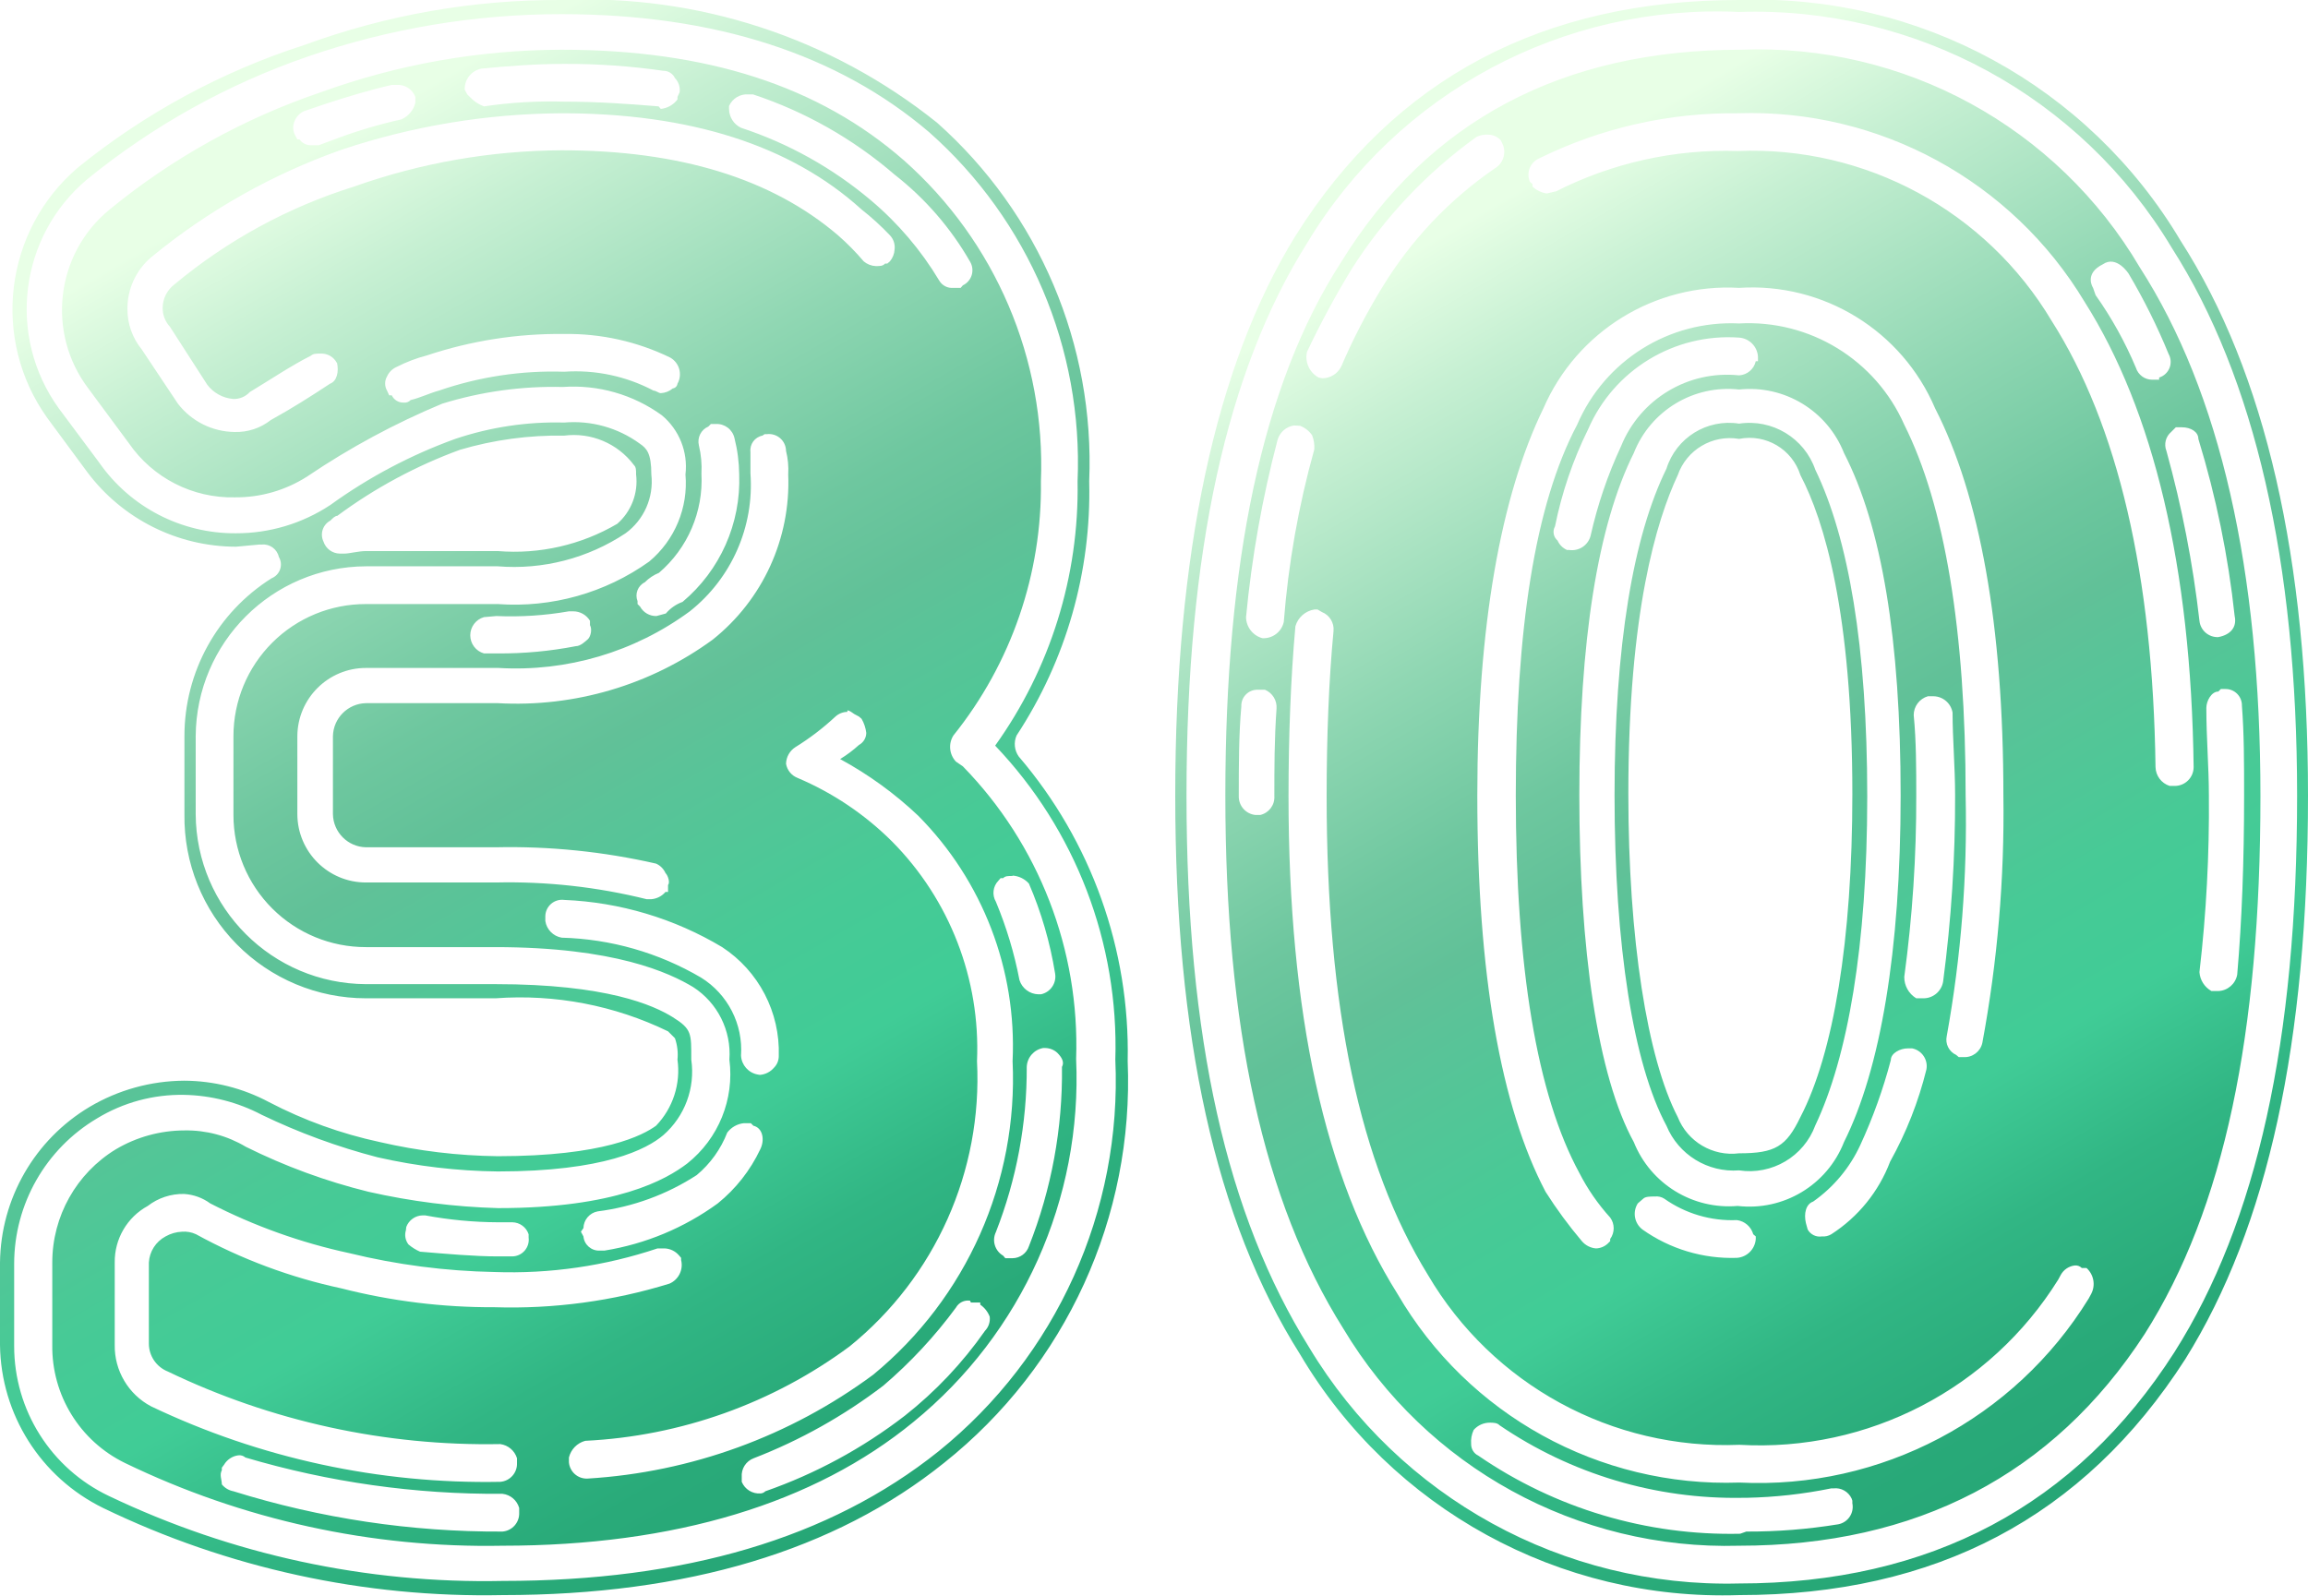
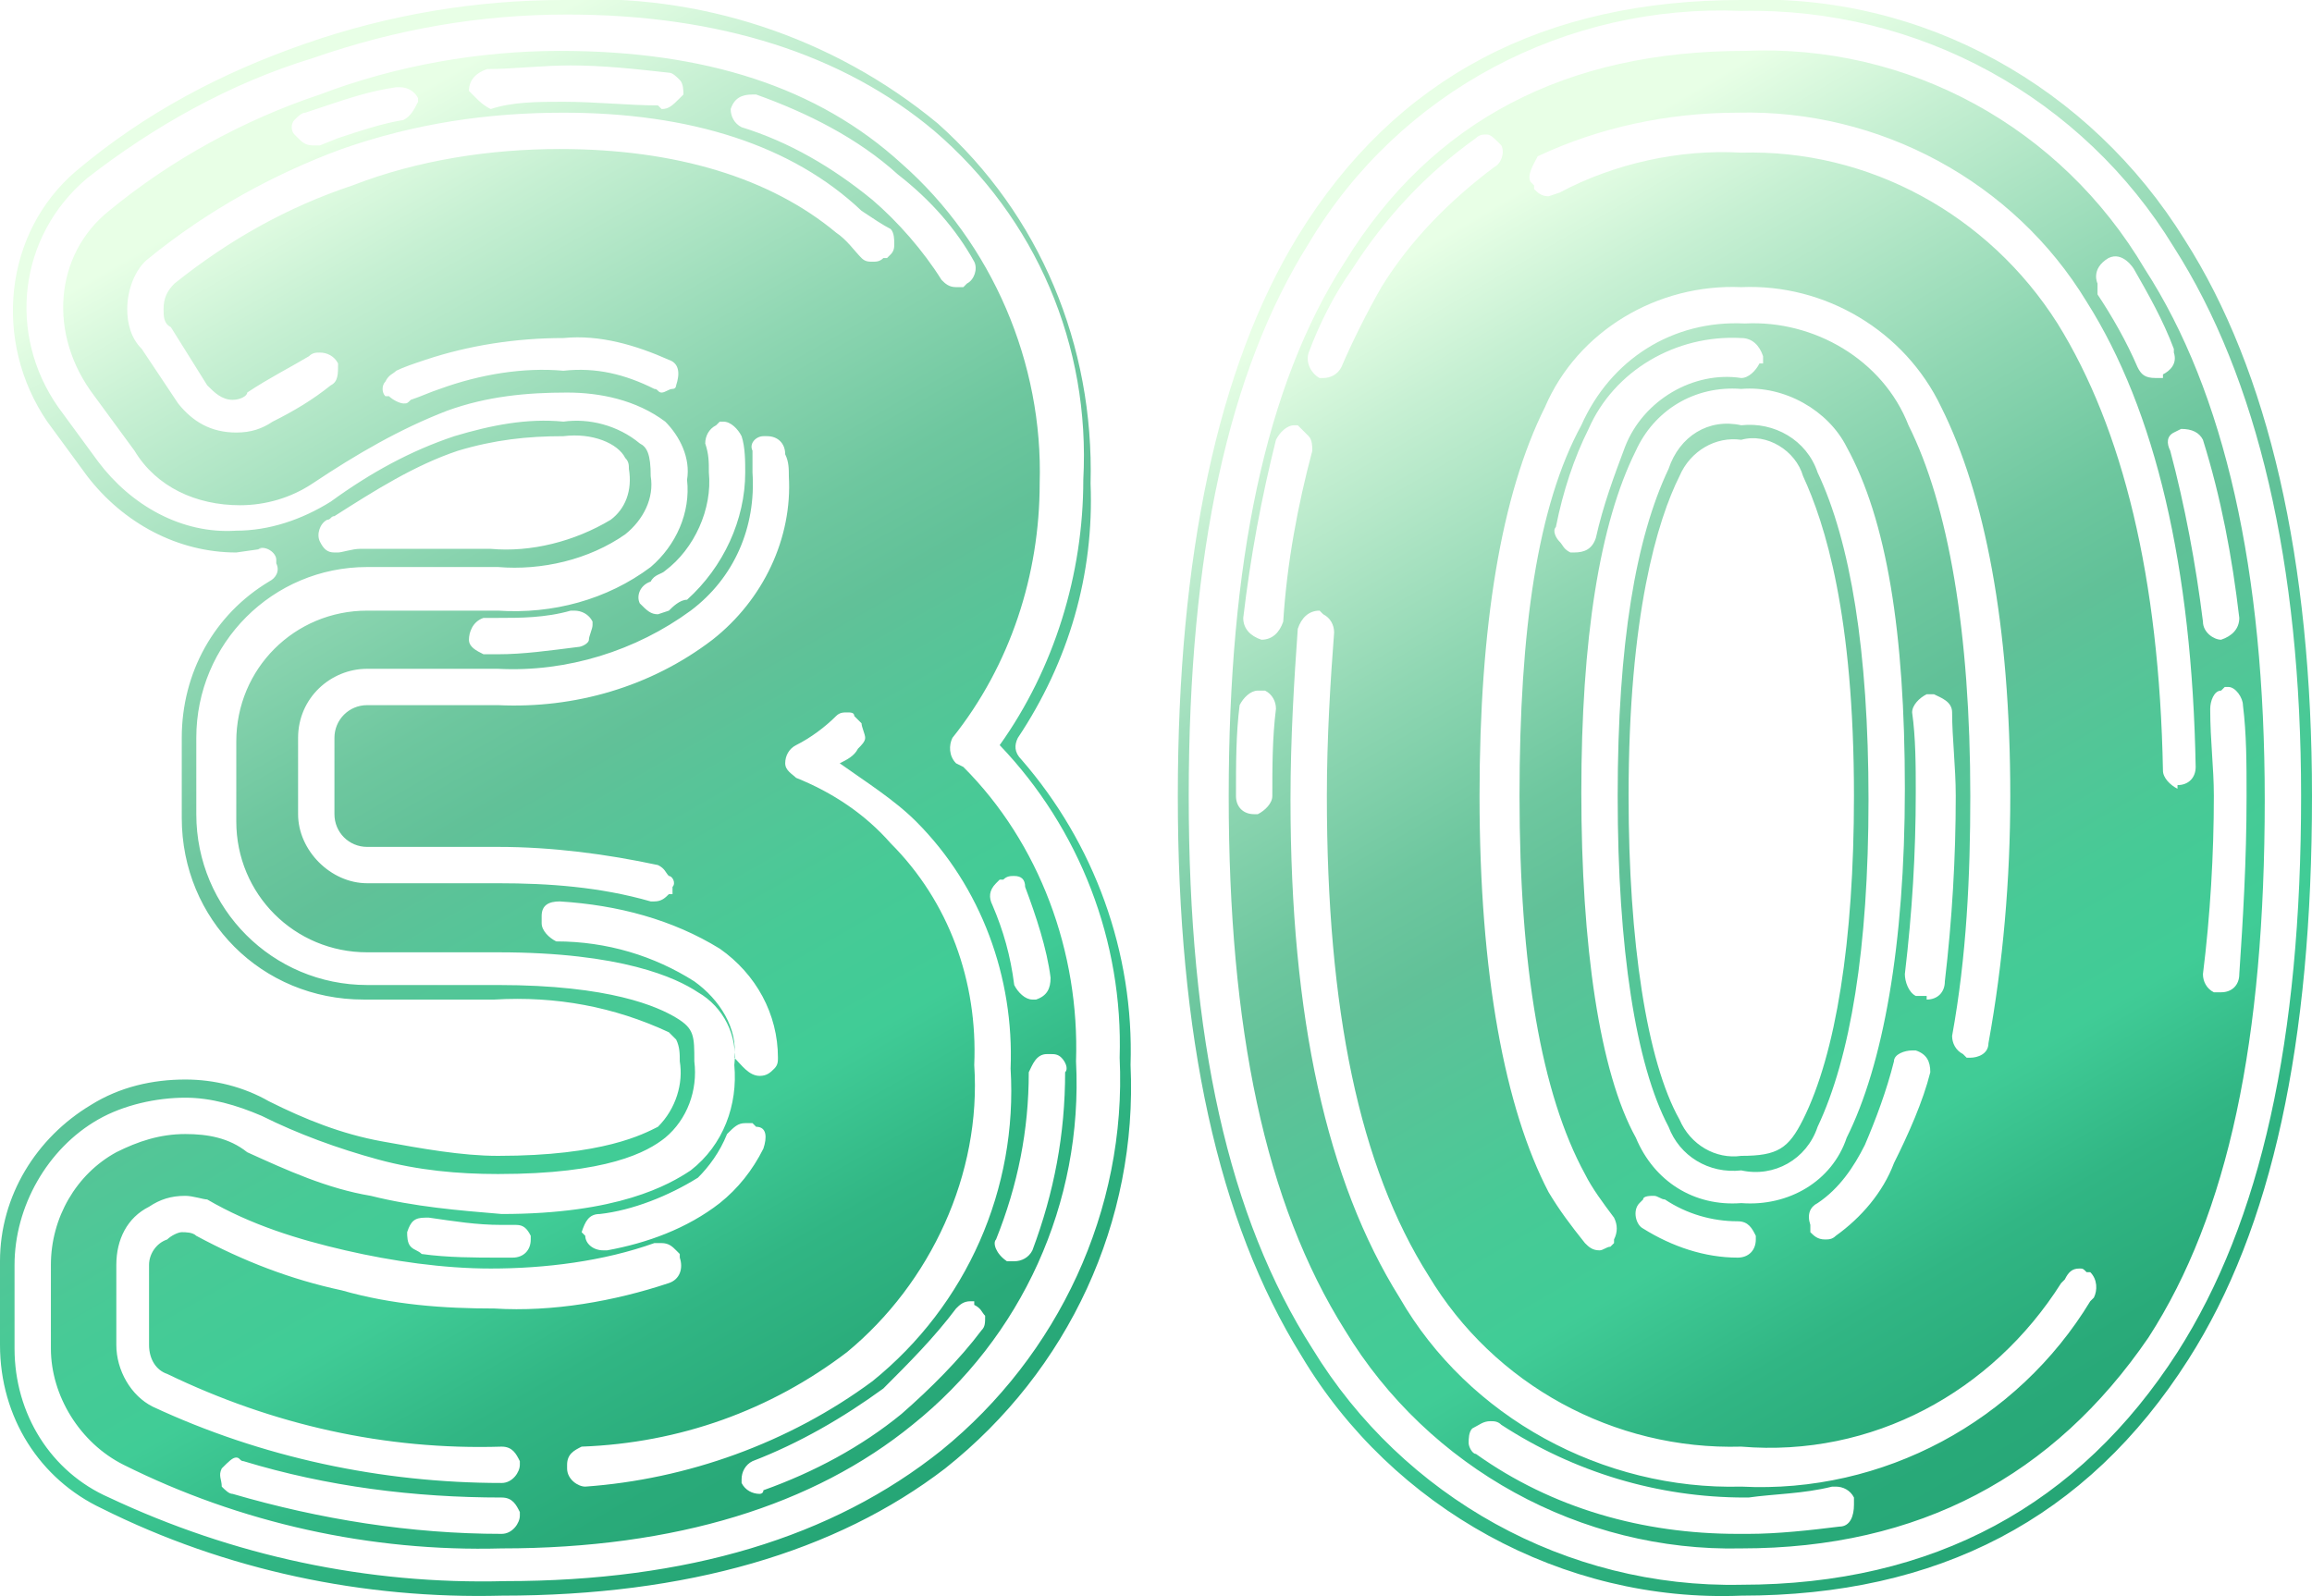
- <svg xmlns="http://www.w3.org/2000/svg" xmlns:xlink="http://www.w3.org/1999/xlink" viewBox="0 0 63.57 43.94">
-   <defs>
-     <style>.cls-1{fill:url(#Namnlös_övertoning_181);}.cls-2{fill:url(#Namnlös_övertoning_181-2);}</style>
-     <linearGradient id="Namnlös_övertoning_181" x1="4.95" y1="6.26" x2="24.95" y2="41.26" gradientUnits="userSpaceOnUse">
-       <stop offset="0" stop-color="#e8ffe6" />
-       <stop offset="0.09" stop-color="#c7f0d3" />
-       <stop offset="0.26" stop-color="#90d7b3" />
-       <stop offset="0.38" stop-color="#6ec79f" />
-       <stop offset="0.45" stop-color="#61c198" />
-       <stop offset="0.49" stop-color="#5ac398" />
-       <stop offset="0.62" stop-color="#47ca96" />
-       <stop offset="0.71" stop-color="#40cc96" />
-       <stop offset="0.72" stop-color="#3fca95" />
-       <stop offset="0.81" stop-color="#31b684" />
-       <stop offset="0.91" stop-color="#29aa79" />
-       <stop offset="1" stop-color="#26a676" />
-     </linearGradient>
-     <linearGradient id="Namnlös_övertoning_181-2" x1="39.11" y1="6.81" x2="58.61" y2="40.31" xlink:href="#Namnlös_övertoning_181" />
-   </defs>
-   <g id="Lager_2" data-name="Lager 2">
-     <g id="Lager_1-2" data-name="Lager 1">
-       <path class="cls-1" d="M13.84,43.94a24.12,24.12,0,0,1-11-2.4A5.07,5.07,0,0,1,0,37.05V34.78a5.06,5.06,0,0,1,2.47-4.29,5.17,5.17,0,0,1,2.6-.72,5,5,0,0,1,2.34.59,12.07,12.07,0,0,0,3.05,1.1,15.24,15.24,0,0,0,3.25.39c2.93,0,4-.58,4.36-.84a2.19,2.19,0,0,0,.59-1.82,1.37,1.37,0,0,0-.07-.59l-.19-.19a9.32,9.32,0,0,0-4.75-.91H10.08a5,5,0,0,1-5-5.07V20.28a5.13,5.13,0,0,1,2.4-4.35.41.41,0,0,0,.2-.59A.44.44,0,0,0,7.21,15H7.15l-.65.06A5.13,5.13,0,0,1,2.4,13L1.3,11.51a5.14,5.14,0,0,1,.84-6.89A19.31,19.31,0,0,1,8.38,1.24,20.29,20.29,0,0,1,15.47,0,15.46,15.46,0,0,1,25.81,3.38,12.52,12.52,0,0,1,30,13.26a12.19,12.19,0,0,1-2,7,.59.59,0,0,0,.06.58,12.5,12.5,0,0,1,3,8.39A13.43,13.43,0,0,1,26,40.3C23,42.71,18.92,43.94,13.84,43.94ZM5.07,30.16a4.46,4.46,0,0,0-2.4.65,4.66,4.66,0,0,0-2.28,4v2.27A4.57,4.57,0,0,0,3,41.21a24,24,0,0,0,10.85,2.34c5,0,9-1.17,12-3.57a13.11,13.11,0,0,0,4.87-10.79,12,12,0,0,0-3.31-8.65,12.14,12.14,0,0,0,2.27-7.28,12.16,12.16,0,0,0-4.09-9.62C23.08,1.5,19.7.39,15.47.39a21.45,21.45,0,0,0-7,1.17A19.9,19.9,0,0,0,2.4,4.94a4.67,4.67,0,0,0-.78,6.31l1.11,1.49A4.55,4.55,0,0,0,6.5,14.69a4.69,4.69,0,0,0,2.6-.78,14,14,0,0,1,3.44-1.82,8.68,8.68,0,0,1,3-.45,3.08,3.08,0,0,1,2.08.58c.19.13.32.26.32.85a1.76,1.76,0,0,1-.71,1.62,5.55,5.55,0,0,1-3.52.91H10.08a4.71,4.71,0,0,0-4.69,4.68v2.15a4.71,4.71,0,0,0,4.69,4.68h3.57c3.06,0,4.35.58,4.88.91s.51.45.51,1.17a2.32,2.32,0,0,1-.77,2.08c-.46.39-1.63,1-4.56,1a15.77,15.77,0,0,1-3.31-.39,17.42,17.42,0,0,1-3.19-1.17A4.79,4.79,0,0,0,5.07,30.16Zm8.77,12.42A22.86,22.86,0,0,1,3.44,40.3a3.56,3.56,0,0,1-2-3.25V34.78a3.65,3.65,0,0,1,1.75-3.12,3.72,3.72,0,0,1,1.89-.52,3.18,3.18,0,0,1,1.69.45,16.37,16.37,0,0,0,3.38,1.24,18.53,18.53,0,0,0,3.57.45c3.25,0,4.62-.78,5.21-1.23a3.14,3.14,0,0,0,1.16-2.86,2.19,2.19,0,0,0-1-2c-.65-.39-2.15-1.1-5.46-1.1H10.08a3.64,3.64,0,0,1-3.65-3.64V20.28a3.64,3.64,0,0,1,3.65-3.64h3.63a6.38,6.38,0,0,0,4.17-1.17,2.81,2.81,0,0,0,1-2.4,1.84,1.84,0,0,0-.65-1.63,4.15,4.15,0,0,0-2.73-.78,10.37,10.37,0,0,0-3.32.46,21.17,21.17,0,0,0-3.71,2,3.63,3.63,0,0,1-2,.58,3.45,3.45,0,0,1-2.92-1.49l-1.11-1.5a3.58,3.58,0,0,1,.58-4.94A18.6,18.6,0,0,1,8.84,2.54a19.55,19.55,0,0,1,6.63-1.17c4,0,7.09,1,9.43,3.05a11.22,11.22,0,0,1,3.77,8.84,10.94,10.94,0,0,1-2.41,7,.59.59,0,0,0,.07.72l.19.13a11,11,0,0,1,3.12,8.06,12.2,12.2,0,0,1-4.48,10C22.43,41.41,18.59,42.58,13.84,42.58ZM5.07,32.89a1.58,1.58,0,0,0-1,.33,1.75,1.75,0,0,0-.91,1.56v2.27a1.88,1.88,0,0,0,1,1.69,21.39,21.39,0,0,0,9.62,2.08.5.5,0,0,0,.46-.52v-.13a.56.56,0,0,0-.46-.39,20.24,20.24,0,0,1-9.16-2,.83.83,0,0,1-.52-.78V34.78a.87.87,0,0,1,.46-.72,1,1,0,0,1,.45-.13.77.77,0,0,1,.39.07,14.7,14.7,0,0,0,4,1.49,16.71,16.71,0,0,0,4.22.52,14.75,14.75,0,0,0,4.82-.65.56.56,0,0,0,.32-.65v-.06l-.06-.07a.55.55,0,0,0-.39-.19h-.2a12.69,12.69,0,0,1-4.49.65,18.28,18.28,0,0,1-4-.52,15.54,15.54,0,0,1-3.83-1.37A1.36,1.36,0,0,0,5.07,32.89ZM15.47,3.12a19.47,19.47,0,0,0-6.05,1A17.32,17.32,0,0,0,4.16,7.09a1.85,1.85,0,0,0-.65,1.43,1.74,1.74,0,0,0,.39,1.1l1,1.5a2,2,0,0,0,1.56.78,1.54,1.54,0,0,0,1-.33c.58-.32,1.1-.65,1.63-1,.19-.07.25-.33.19-.59V10a.48.48,0,0,0-.45-.26c-.13,0-.2,0-.27.06-.52.26-1.1.65-1.68,1a.59.59,0,0,1-.46.19,1,1,0,0,1-.71-.39L4.68,9a.75.75,0,0,1-.2-.52.82.82,0,0,1,.33-.65A14.46,14.46,0,0,1,9.75,5.14a17.33,17.33,0,0,1,5.72-1q4.87,0,7.61,2.34a6.84,6.84,0,0,1,.71.72.55.55,0,0,0,.33.13c.13,0,.19,0,.26-.07h.06l.07-.06a.55.55,0,0,0,.13-.33.48.48,0,0,0-.13-.39,7.17,7.17,0,0,0-.78-.71C21.78,4,19,3.12,15.47,3.12ZM6.11,40.43v.07c-.07.13,0,.26,0,.39a.54.54,0,0,0,.32.19,24.48,24.48,0,0,0,7.41,1.11.5.5,0,0,0,.46-.52v-.13a.54.54,0,0,0-.46-.39,24.28,24.28,0,0,1-7.08-1,.25.25,0,0,0-.2-.06.54.54,0,0,0-.39.26ZM8.19,3.84h.06A.37.37,0,0,0,8.58,4h.2l.51-.19a13.36,13.36,0,0,1,1.76-.52.67.67,0,0,0,.39-.46V2.67a.51.51,0,0,0-.52-.33h-.13c-.58.13-1.24.33-1.82.52l-.59.2a.51.51,0,0,0-.26.26.45.45,0,0,0,0,.39ZM10.08,18.4a1.89,1.89,0,0,0-1.89,1.88v2.15a1.89,1.89,0,0,0,1.89,1.88h3.57a15.75,15.75,0,0,1,4.16.46h.13a.57.57,0,0,0,.39-.2h.07v-.19c.06-.07,0-.26-.07-.33a.51.51,0,0,0-.26-.26,18.06,18.06,0,0,0-4.42-.45H10.08a.93.93,0,0,1-.91-.91V20.28a.93.93,0,0,1,.91-.91h3.63a9.16,9.16,0,0,0,5.92-1.75,5.53,5.53,0,0,0,2.08-4.55,2.15,2.15,0,0,0-.06-.65.47.47,0,0,0-.53-.46h-.06L21,12a.41.41,0,0,0-.33.45v.59A4.44,4.44,0,0,1,19,16.84a8.08,8.08,0,0,1-5.27,1.56ZM15.54,12a9.58,9.58,0,0,0-2.87.39,13.43,13.43,0,0,0-3.38,1.82c-.06,0-.12.06-.19.13a.44.44,0,0,0-.19.58.48.48,0,0,0,.45.33h.13c.13,0,.39-.07.59-.07h3.63A5.6,5.6,0,0,0,17,14.43a1.55,1.55,0,0,0,.52-1.36c0-.13,0-.2-.06-.26A2.07,2.07,0,0,0,15.54,12Zm-4.82-1.11h.07a.35.35,0,0,0,.33.2.22.22,0,0,0,.19-.07c.26-.06.52-.19.78-.26a9.62,9.62,0,0,1,3.45-.52,4.59,4.59,0,0,1,2.46.52c.07,0,.14.07.2.07a.55.55,0,0,0,.33-.13.15.15,0,0,0,.13-.13.53.53,0,0,0-.2-.72,6.46,6.46,0,0,0-2.92-.65,11.53,11.53,0,0,0-3.78.59,4.13,4.13,0,0,0-.84.32.51.51,0,0,0-.26.26.39.39,0,0,0,0,.39Zm.46,23a.43.43,0,0,0,.07.39,1.27,1.27,0,0,0,.32.2c.72.06,1.5.13,2.14.13h.4a.46.46,0,0,0,.45-.52V34a.48.48,0,0,0-.45-.33h-.4a11.16,11.16,0,0,1-2-.19h-.07a.49.49,0,0,0-.45.32ZM15.54,2.8c.91,0,1.75.06,2.6.13L18.2,3a.66.66,0,0,0,.46-.26V2.67l.06-.13a.48.48,0,0,0-.13-.39.35.35,0,0,0-.32-.2,18.67,18.67,0,0,0-2.73-.19c-.79,0-1.56.06-2.28.13a.57.57,0,0,0-.46.58l.07.13.07.07a1,1,0,0,0,.39.26A12.56,12.56,0,0,1,15.54,2.8ZM13.33,17a.52.52,0,0,0,0,1h.38a10.92,10.92,0,0,0,2.15-.2c.13,0,.26-.13.33-.19s.13-.26.06-.39V17.1a.54.54,0,0,0-.46-.26h-.12a9.3,9.3,0,0,1-2,.13Zm7.6,12.61a.57.57,0,0,0,.39-.2.45.45,0,0,0,.13-.32,3.45,3.45,0,0,0-1.56-3,9.22,9.22,0,0,0-4.35-1.3.46.46,0,0,0-.52.45v.13a.55.55,0,0,0,.45.46,8,8,0,0,1,3.84,1.1,2.34,2.34,0,0,1,1.1,2.15.56.56,0,0,0,.46.52Zm2.41-10a.5.5,0,0,0-.33.13,7.1,7.1,0,0,1-1.1.84.56.56,0,0,0-.26.46.51.51,0,0,0,.32.39,8.25,8.25,0,0,1,2.6,1.75,8.1,8.1,0,0,1,2.34,6.05,9.49,9.49,0,0,1-3.51,7.86,13.33,13.33,0,0,1-7.28,2.6.63.63,0,0,0-.45.46v.13a.49.49,0,0,0,.52.45,14.72,14.72,0,0,0,7.86-2.86,10.55,10.55,0,0,0,3.84-8.64,9,9,0,0,0-2.6-6.76,10.23,10.23,0,0,0-2.15-1.56,3.35,3.35,0,0,0,.52-.39.38.38,0,0,0,.2-.33,1,1,0,0,0-.13-.39l-.07-.06-.13-.07C23.47,19.63,23.4,19.57,23.34,19.57ZM16,33.93l.07.13a.43.43,0,0,0,.45.39h.13a7.26,7.26,0,0,0,3.12-1.3,4.25,4.25,0,0,0,1.17-1.49c.13-.26.07-.59-.19-.65l-.07-.07h-.19a.66.66,0,0,0-.46.26,2.88,2.88,0,0,1-.84,1.17,6.52,6.52,0,0,1-2.73,1,.48.48,0,0,0-.39.46Zm1.56-17.29.07.07a.5.5,0,0,0,.45.26l.26-.07a1.09,1.09,0,0,1,.46-.32,4.37,4.37,0,0,0,1.56-3.51,4.23,4.23,0,0,0-.13-1,.5.5,0,0,0-.52-.39h-.13l-.07.07a.45.45,0,0,0-.26.52,2.7,2.7,0,0,1,.07.78,3.36,3.36,0,0,1-1.17,2.73,1.16,1.16,0,0,0-.39.26.41.41,0,0,0-.2.52ZM20.08,3a.58.58,0,0,0,.33.52,10.74,10.74,0,0,1,3.58,2,8.8,8.8,0,0,1,1.88,2.21.41.41,0,0,0,.39.2h.2l.06-.07a.46.46,0,0,0,.2-.65,8.24,8.24,0,0,0-2.08-2.4,11.51,11.51,0,0,0-3.9-2.21h-.13a.54.54,0,0,0-.53.32Zm6.64,32.83a.38.38,0,0,0-.39.19,12.79,12.79,0,0,1-2,2.15,14.51,14.51,0,0,1-3.57,2,.51.51,0,0,0-.33.52v.13a.52.52,0,0,0,.52.32.2.2,0,0,0,.13-.06,13.68,13.68,0,0,0,3.84-2.08,11,11,0,0,0,2.21-2.34.48.48,0,0,0,.13-.39.71.71,0,0,0-.26-.33v-.06h-.26Zm1.17-11.7c-.13,0-.2,0-.26.06h-.07l-.06.07a.48.48,0,0,0-.07.58A11,11,0,0,1,28.08,27a.56.56,0,0,0,.52.39h.07a.5.5,0,0,0,.39-.58,10.47,10.47,0,0,0-.72-2.47A.66.66,0,0,0,27.89,24.12Zm-.2,10.53h.2a.48.48,0,0,0,.45-.33,13,13,0,0,0,.91-4.94c.07-.13,0-.26-.13-.39a.5.5,0,0,0-.32-.13h-.07a.55.55,0,0,0-.45.52,12.34,12.34,0,0,1-.85,4.55.5.5,0,0,0,.2.65Z" />
-       <path class="cls-2" d="M47.9,43.94a13.52,13.52,0,0,1-12.09-6.63c-2.34-3.7-3.44-8.77-3.44-15.4s1.1-11.83,3.31-15.41C38.41,2.15,42.51,0,47.9,0A13.58,13.58,0,0,1,60.06,6.63c2.34,3.64,3.51,8.78,3.51,15.28,0,6.82-1.11,11.89-3.38,15.53C57.39,41.8,53.3,43.94,47.9,43.94ZM47.9.33A13.16,13.16,0,0,0,36,6.7c-2.21,3.51-3.32,8.51-3.32,15.21s1.11,11.57,3.38,15.21a13.42,13.42,0,0,0,11.83,6.5c5.27,0,9.3-2.15,12-6.37,2.27-3.58,3.38-8.58,3.38-15.34,0-6.44-1.17-11.51-3.45-15.08A13.38,13.38,0,0,0,47.9.33Zm0,42.25A12.3,12.3,0,0,1,37,36.6c-2.21-3.51-3.25-8.32-3.25-14.69s1-11.31,3.19-14.69c2.4-3.9,6.11-5.85,11-5.85a12.19,12.19,0,0,1,11,6c2.21,3.44,3.32,8.32,3.32,14.56,0,6.56-1,11.37-3.19,14.82C56.55,40.63,52.78,42.58,47.9,42.58ZM34.64,19a.44.44,0,0,0-.45.46c-.07.78-.07,1.62-.07,2.47a.51.51,0,0,0,.46.52h.13a.5.5,0,0,0,.39-.52c0-.78,0-1.56.06-2.41a.52.52,0,0,0-.32-.52Zm1-7.28a.56.56,0,0,0-.45.39A30.6,30.6,0,0,0,34.32,17a.61.61,0,0,0,.45.58.57.57,0,0,0,.59-.45,24.75,24.75,0,0,1,.84-4.75.89.89,0,0,0-.06-.39.71.71,0,0,0-.33-.26Zm.65,5.07H36.2a.65.65,0,0,0-.52.46c-.13,1.43-.19,3.05-.19,4.68,0,6,1,10.53,3,13.71a10.48,10.48,0,0,0,9.42,5.2,10.68,10.68,0,0,0,9.62-5.07l.07-.13a.59.59,0,0,0-.13-.71h-.13a.24.24,0,0,0-.2-.07.51.51,0,0,0-.38.26l-.07.13a9.69,9.69,0,0,1-8.78,4.55,9.5,9.5,0,0,1-8.58-4.68c-1.88-3.05-2.79-7.34-2.79-13.19,0-1.63.06-3.19.19-4.55a.51.51,0,0,0-.32-.52Zm.13-6.37a.58.58,0,0,0,.52-.32,16.91,16.91,0,0,1,1.11-2.15,10.77,10.77,0,0,1,3.12-3.31A.53.53,0,0,0,41.4,4l-.06-.13A.47.47,0,0,0,41,3.71a.65.65,0,0,0-.33.06,13.21,13.21,0,0,0-3.44,3.64A24.43,24.43,0,0,0,36,9.69a.64.64,0,0,0,.32.71ZM48.1,42.19a15.36,15.36,0,0,0,2.53-.2.49.49,0,0,0,.39-.58v-.07L51,41.28A.49.49,0,0,0,50.5,41h-.06a13,13,0,0,1-2.34.26H48a11.51,11.51,0,0,1-6.7-2c-.06-.07-.19-.07-.26-.07a.59.59,0,0,0-.45.2.77.77,0,0,0-.07.39.35.35,0,0,0,.2.32,12.26,12.26,0,0,0,7.21,2.15ZM47.9,7.93a5.53,5.53,0,0,0-5.39,3.32c-1.17,2.4-1.82,6-1.82,10.66,0,4.94.65,8.58,1.88,10.92a12.31,12.31,0,0,0,1,1.36.57.57,0,0,0,.39.2.5.5,0,0,0,.32-.13l.07-.07v-.06a.5.5,0,0,0,0-.59,5.68,5.68,0,0,1-.85-1.23c-1.17-2.15-1.75-5.66-1.75-10.4,0-4.55.52-8,1.69-10.21A4.61,4.61,0,0,1,47.9,8.91a4.69,4.69,0,0,1,4.55,2.79c1.11,2.21,1.69,5.66,1.69,10.21a33.07,33.07,0,0,1-.52,6.63.46.46,0,0,0,.26.52l.07.06h.13a.5.5,0,0,0,.52-.39,34.62,34.62,0,0,0,.58-6.82c0-4.68-.65-8.26-1.88-10.66A5.48,5.48,0,0,0,47.9,7.93Zm12,13.72a.52.52,0,0,0,.52-.52c-.07-5.53-1.11-9.82-3-12.81a10.73,10.73,0,0,0-9.56-5.2,12.07,12.07,0,0,0-5.46,1.24.49.49,0,0,0-.26.65l.07.06v.07a.75.75,0,0,0,.39.19l.26-.06a10.33,10.33,0,0,1,5-1.11,9.61,9.61,0,0,1,8.65,4.68c1.82,2.86,2.79,7,2.86,12.29a.56.56,0,0,0,.39.52ZM47.9,9.3a4.21,4.21,0,0,0-4.16,2.53,10.89,10.89,0,0,0-.91,2.67.31.31,0,0,0,.07.39.51.51,0,0,0,.26.26h.06a.53.53,0,0,0,.59-.39,12.12,12.12,0,0,1,.84-2.47,3.15,3.15,0,0,1,3.25-1.95.5.5,0,0,0,.46-.39h.06V9.82A.56.56,0,0,0,47.9,9.3Zm0,1.43A2.79,2.79,0,0,0,45,12.48c-1,2-1.5,5.2-1.5,9.43S44,29.64,45,31.46a2.82,2.82,0,0,0,2.86,1.76,2.8,2.8,0,0,0,2.93-1.76c1-2,1.56-5.26,1.56-9.55s-.52-7.41-1.56-9.43A2.79,2.79,0,0,0,47.9,10.73Zm0,21.51a2,2,0,0,1-2-1.23c-.91-1.69-1.43-4.94-1.43-9.1s.52-7.15,1.43-9a1.8,1.8,0,0,1,2-1.24A1.92,1.92,0,0,1,50,12.94c.91,1.88,1.43,4.87,1.43,9S50.89,29.12,50,31A1.93,1.93,0,0,1,47.9,32.24Zm0-20.15a1.52,1.52,0,0,0-1.69,1c-.58,1.24-1.36,3.77-1.36,8.78,0,4,.52,7.28,1.36,8.9a1.6,1.6,0,0,0,1.69,1c1,0,1.3-.19,1.69-1,.91-1.75,1.43-4.87,1.43-8.9,0-5-.78-7.54-1.43-8.78A1.47,1.47,0,0,0,47.9,12.09ZM45.11,33.15a.54.54,0,0,0,.13.72,4.25,4.25,0,0,0,2.6.78.56.56,0,0,0,.52-.52v-.07L48.29,34a.54.54,0,0,0-.45-.39,3.23,3.23,0,0,1-2-.59.4.4,0,0,0-.26-.06c-.13,0-.26,0-.32.06Zm4.68.72a.38.38,0,0,0,.39.19.43.43,0,0,0,.26-.06,4.11,4.11,0,0,0,1.62-2,10.28,10.28,0,0,0,1-2.54.5.5,0,0,0-.39-.58h-.13c-.2,0-.46.13-.46.32a14.24,14.24,0,0,1-.84,2.34,3.9,3.9,0,0,1-1.3,1.56c-.2.07-.26.33-.2.59ZM53,27.5a.55.55,0,0,0,.52-.46,38.33,38.33,0,0,0,.33-5.13c0-.78-.07-1.56-.07-2.28a.54.54,0,0,0-.52-.45H53.1a.54.54,0,0,0-.39.52c.07.71.07,1.49.07,2.21a36.4,36.4,0,0,1-.33,5,.68.68,0,0,0,.33.59ZM57.72,8.13a10.5,10.5,0,0,1,1.11,2,.47.47,0,0,0,.45.33h.19V10.4a.45.45,0,0,0,.26-.65,16.86,16.86,0,0,0-1.1-2.21s-.33-.52-.71-.26c-.53.26-.27.65-.27.65ZM60,11.77h-.07l-.13.13a.46.46,0,0,0-.13.52,30.35,30.35,0,0,1,.91,4.68.5.5,0,0,0,.52.45c.32-.06.52-.26.45-.58a26.19,26.19,0,0,0-1-4.88c0-.19-.2-.32-.46-.32ZM61.1,27.3a.55.55,0,0,0,.52-.45c.13-1.5.19-3.12.19-4.94,0-.91,0-1.69-.06-2.47a.45.45,0,0,0-.46-.46h-.12l-.07.07c-.19,0-.33.26-.33.45,0,.85.07,1.63.07,2.41a38.92,38.92,0,0,1-.26,4.87.65.65,0,0,0,.33.52Z" />
+ <svg xmlns="http://www.w3.org/2000/svg" version="1.1" id="Lager_1" x="0px" y="0px" viewBox="0 0 63.6 43.9" style="enable-background:new 0 0 63.6 43.9;" xml:space="preserve">
+   <style type="text/css">
+ 	.st0{fill:url(#SVGID_1_);}
+ 	.st1{fill:url(#SVGID_2_);}
+ </style>
+   <g id="Lager_2_1_">
+     <g id="Lager_1-2">
+       <linearGradient id="SVGID_1_" gradientUnits="userSpaceOnUse" x1="4.943" y1="37.594" x2="24.943" y2="2.594" gradientTransform="matrix(1 0 0 -1 0 43.8583)">
+         <stop offset="0" style="stop-color:#E8FFE6" />
+         <stop offset="9.000000e-02" style="stop-color:#C7F0D3" />
+         <stop offset="0.26" style="stop-color:#90D7B3" />
+         <stop offset="0.38" style="stop-color:#6EC79F" />
+         <stop offset="0.45" style="stop-color:#61C198" />
+         <stop offset="0.49" style="stop-color:#5AC398" />
+         <stop offset="0.62" style="stop-color:#47CA96" />
+         <stop offset="0.71" style="stop-color:#40CC96" />
+         <stop offset="0.72" style="stop-color:#3FCA95" />
+         <stop offset="0.81" style="stop-color:#31B684" />
+         <stop offset="0.91" style="stop-color:#29AA79" />
+         <stop offset="1" style="stop-color:#26A676" />
+       </linearGradient>
+       <path class="st0" d="M13.8,43.9c-3.8,0.1-7.6-0.7-11-2.4C1.1,40.7,0,39,0,37v-2.3c0-1.8,1-3.4,2.5-4.3c0.8-0.5,1.7-0.7,2.6-0.7    c0.8,0,1.6,0.2,2.3,0.6c1,0.5,2,0.9,3.1,1.1c1.1,0.2,2.2,0.4,3.2,0.4c2.9,0,4-0.6,4.4-0.8c0.5-0.5,0.7-1.2,0.6-1.8    c0-0.2,0-0.4-0.1-0.6l-0.2-0.2c-1.5-0.7-3.1-1-4.8-0.9h-3.6c-2.8,0-5-2.2-5-5c0,0,0,0,0-0.1v-2.1c0-1.8,0.9-3.4,2.4-4.3    c0.2-0.1,0.3-0.3,0.2-0.5c0,0,0,0,0-0.1c0-0.2-0.3-0.4-0.5-0.3H7.2l-0.7,0.1c-1.6,0-3.1-0.8-4.1-2.1l-1.1-1.5    c-1.5-2.2-1.2-5.2,0.8-6.9C4,3.1,6.1,2,8.4,1.2C10.7,0.4,13.1,0,15.5,0c3.7-0.2,7.4,1,10.3,3.4c2.8,2.5,4.3,6.1,4.2,9.9    c0.1,2.5-0.6,4.9-2,7c-0.1,0.2-0.1,0.4,0.1,0.6c2,2.3,3.1,5.3,3,8.4c0.2,4.3-1.7,8.4-5.1,11.1C23,42.7,18.9,43.9,13.8,43.9z     M5.1,30.2c-0.8,0-1.7,0.2-2.4,0.6c-1.4,0.8-2.3,2.4-2.3,4v2.3c0,1.8,1,3.4,2.6,4.1c3.4,1.6,7.1,2.4,10.9,2.3c5,0,9-1.2,12-3.6    c3.2-2.6,5.1-6.6,4.9-10.8c0.1-3.2-1.1-6.3-3.3-8.6c1.5-2.1,2.3-4.7,2.3-7.3c0.2-3.7-1.3-7.2-4.1-9.6c-2.5-2.1-5.9-3.2-10.1-3.2    c-2.4,0-4.7,0.4-7,1.2C6.3,2.3,4.2,3.5,2.4,4.9c-1.9,1.6-2.2,4.3-0.8,6.3l1.1,1.5c0.9,1.2,2.3,2,3.8,1.9c0.9,0,1.8-0.3,2.6-0.8    c1.1-0.8,2.2-1.4,3.4-1.8c1-0.3,2-0.5,3-0.4c0.7-0.1,1.5,0.1,2.1,0.6c0.2,0.1,0.3,0.3,0.3,0.9c0.1,0.6-0.2,1.2-0.7,1.6    c-1,0.7-2.3,1-3.5,0.9h-3.6c-2.6,0-4.7,2.1-4.7,4.7v2.1c0,2.6,2.1,4.7,4.7,4.7h3.6c3.1,0,4.4,0.6,4.9,0.9s0.5,0.5,0.5,1.2    c0.1,0.8-0.2,1.6-0.8,2.1c-0.5,0.4-1.6,1-4.6,1c-1.1,0-2.2-0.1-3.3-0.4c-1.1-0.3-2.2-0.7-3.2-1.2C6.5,30.4,5.8,30.2,5.1,30.2z     M13.8,42.6c-3.6,0.1-7.2-0.7-10.4-2.3c-1.2-0.6-2-1.9-2-3.2v-2.3c0-1.3,0.7-2.5,1.8-3.1c0.6-0.3,1.2-0.5,1.9-0.5    c0.6,0,1.2,0.1,1.7,0.5c1.1,0.5,2.2,1,3.4,1.2c1.2,0.3,2.4,0.4,3.6,0.5c3.2,0,4.6-0.8,5.2-1.2c0.9-0.7,1.3-1.8,1.2-2.9    c0.1-0.8-0.3-1.6-1-2c-0.6-0.4-2.1-1.1-5.5-1.1h-3.6c-2,0-3.6-1.6-3.6-3.6c0,0,0,0,0,0v-2.2c0-2,1.6-3.6,3.6-3.6c0,0,0,0,0,0h3.6    c1.5,0.1,3-0.3,4.2-1.2c0.7-0.6,1.1-1.5,1-2.4c0.1-0.6-0.2-1.2-0.6-1.6c-0.8-0.6-1.8-0.8-2.7-0.8c-1.1,0-2.2,0.1-3.3,0.5    c-1.3,0.5-2.5,1.2-3.7,2c-0.6,0.4-1.3,0.6-2,0.6c-1.2,0-2.3-0.5-2.9-1.5l-1.1-1.5C1.3,9.2,1.5,7,3,5.8c1.7-1.4,3.7-2.5,5.8-3.2    c2.1-0.8,4.4-1.2,6.6-1.2c4,0,7.1,1,9.4,3.1c2.5,2.2,3.9,5.5,3.8,8.8c0,2.5-0.8,5-2.4,7c-0.1,0.2-0.1,0.5,0.1,0.7l0.2,0.1    c2.1,2.1,3.2,5.1,3.1,8.1c0.2,3.9-1.5,7.6-4.5,10C22.4,41.4,18.6,42.6,13.8,42.6z M5.1,32.9c-0.4,0-0.7,0.1-1,0.3    c-0.6,0.3-0.9,0.9-0.9,1.6V37c0,0.7,0.4,1.4,1,1.7c3,1.4,6.3,2.1,9.6,2.1c0.3,0,0.5-0.3,0.5-0.5v-0.1c-0.1-0.2-0.2-0.4-0.5-0.4    c-3.2,0.1-6.3-0.6-9.2-2c-0.3-0.1-0.5-0.4-0.5-0.8v-2.2c0-0.3,0.2-0.6,0.5-0.7C4.7,34,4.9,33.9,5,33.9c0.1,0,0.3,0,0.4,0.1    c1.3,0.7,2.6,1.2,4,1.5c1.4,0.4,2.8,0.5,4.2,0.5c1.6,0.1,3.3-0.2,4.8-0.7c0.3-0.1,0.4-0.4,0.3-0.7v-0.1l-0.1-0.1    c-0.1-0.1-0.2-0.2-0.4-0.2h-0.2c-1.4,0.5-3,0.7-4.5,0.7c-1.3,0-2.7-0.2-4-0.5c-1.3-0.3-2.6-0.7-3.8-1.4C5.6,33,5.3,32.9,5.1,32.9z     M15.5,3.1c-2.1,0-4.1,0.3-6.1,1c-1.9,0.7-3.7,1.7-5.3,3C3.7,7.4,3.5,8,3.5,8.5c0,0.4,0.1,0.8,0.4,1.1l1,1.5    c0.4,0.5,0.9,0.8,1.6,0.8c0.4,0,0.7-0.1,1-0.3c0.6-0.3,1.1-0.6,1.6-1c0.2-0.1,0.2-0.3,0.2-0.6v0C9.2,9.8,9,9.7,8.8,9.7    c-0.1,0-0.2,0-0.3,0.1c-0.5,0.3-1.1,0.6-1.7,1C6.8,10.9,6.6,11,6.4,11c-0.3,0-0.5-0.2-0.7-0.4L4.7,9C4.5,8.9,4.5,8.7,4.5,8.5    c0-0.3,0.1-0.5,0.3-0.7c1.5-1.2,3.1-2.1,4.9-2.7c1.8-0.7,3.8-1,5.7-1c3.2,0,5.8,0.8,7.6,2.3c0.3,0.2,0.5,0.5,0.7,0.7    c0.1,0.1,0.2,0.1,0.3,0.1c0.1,0,0.2,0,0.3-0.1h0.1l0.1-0.1c0.1-0.1,0.1-0.2,0.1-0.3c0-0.1,0-0.3-0.1-0.4C24.3,6.2,24,6,23.7,5.8    C21.8,4,19,3.1,15.5,3.1z M6.1,40.4L6.1,40.4c-0.1,0.2,0,0.3,0,0.5c0.1,0.1,0.2,0.2,0.3,0.2c2.4,0.7,4.9,1.1,7.4,1.1    c0.3,0,0.5-0.3,0.5-0.5v-0.1c-0.1-0.2-0.2-0.4-0.5-0.4c-2.4,0-4.8-0.3-7.1-1c-0.1,0-0.1-0.1-0.2-0.1C6.4,40.1,6.3,40.2,6.1,40.4    L6.1,40.4z M8.2,3.8L8.2,3.8C8.3,3.9,8.4,4,8.6,4h0.2l0.5-0.2c0.6-0.2,1.2-0.4,1.8-0.5c0.2-0.1,0.3-0.3,0.4-0.5V2.7    c-0.1-0.2-0.3-0.3-0.5-0.3h-0.1C10.2,2.5,9.6,2.7,9,2.9L8.4,3.1C8.3,3.1,8.2,3.2,8.1,3.3c-0.1,0.1-0.1,0.3,0,0.4L8.2,3.8z     M10.1,18.4c-1,0-1.9,0.8-1.9,1.9v2.1c0,1,0.9,1.9,1.9,1.9h3.6c1.4,0,2.8,0.1,4.2,0.5h0.1c0.2,0,0.3-0.1,0.4-0.2h0.1v-0.2    c0.1-0.1,0-0.3-0.1-0.3c-0.1-0.1-0.1-0.2-0.3-0.3c-1.4-0.3-2.9-0.5-4.4-0.5h-3.6c-0.5,0-0.9-0.4-0.9-0.9v-2.1    c0-0.5,0.4-0.9,0.9-0.9h3.6c2.1,0.1,4.2-0.5,5.9-1.8c1.4-1.1,2.2-2.8,2.1-4.5c0-0.2,0-0.4-0.1-0.6c0-0.3-0.2-0.5-0.5-0.5    c0,0,0,0-0.1,0h-0.1L21,12c-0.2,0-0.4,0.2-0.3,0.4V13c0.1,1.5-0.5,2.9-1.7,3.8c-1.5,1.1-3.4,1.7-5.3,1.6H10.1z M15.5,12    c-1,0-1.9,0.1-2.9,0.4c-1.2,0.4-2.3,1.1-3.4,1.8c-0.1,0-0.1,0.1-0.2,0.1c-0.2,0.1-0.3,0.4-0.2,0.6c0.1,0.2,0.2,0.3,0.4,0.3h0.1    c0.1,0,0.4-0.1,0.6-0.1h3.6c1.1,0.1,2.3-0.2,3.3-0.8c0.4-0.3,0.6-0.8,0.5-1.4c0-0.1,0-0.2-0.1-0.3C17,12.2,16.3,11.9,15.5,12z     M10.7,10.9L10.7,10.9c0.1,0.1,0.3,0.2,0.4,0.2c0.1,0,0.1,0,0.2-0.1c0.3-0.1,0.5-0.2,0.8-0.3c1.1-0.4,2.3-0.6,3.4-0.5    c0.9-0.1,1.7,0.1,2.5,0.5c0.1,0,0.1,0.1,0.2,0.1c0.1,0,0.2-0.1,0.3-0.1c0.1,0,0.1-0.1,0.1-0.1c0.1-0.3,0.1-0.6-0.2-0.7    c-0.9-0.4-1.9-0.7-2.9-0.6c-1.3,0-2.6,0.2-3.8,0.6c-0.3,0.1-0.6,0.2-0.8,0.3c-0.1,0.1-0.2,0.1-0.3,0.3c-0.1,0.1-0.1,0.3,0,0.4    L10.7,10.9z M11.2,33.9c0,0.1,0,0.3,0.1,0.4c0.1,0.1,0.2,0.1,0.3,0.2c0.7,0.1,1.5,0.1,2.1,0.1h0.4c0.3,0,0.5-0.2,0.5-0.5    c0,0,0,0,0-0.1V34c-0.1-0.2-0.2-0.3-0.4-0.3h-0.4c-0.7,0-1.3-0.1-2-0.2h-0.1C11.4,33.5,11.3,33.6,11.2,33.9L11.2,33.9z M15.5,2.8    c0.9,0,1.8,0.1,2.6,0.1L18.2,3c0.2,0,0.3-0.1,0.5-0.3V2.7l0.1-0.1c0-0.1,0-0.3-0.1-0.4c-0.1-0.1-0.2-0.2-0.3-0.2    c-0.9-0.1-1.8-0.2-2.7-0.2c-0.8,0-1.6,0.1-2.3,0.1c-0.3,0.1-0.5,0.3-0.5,0.6l0.1,0.1l0.1,0.1c0.1,0.1,0.2,0.2,0.4,0.3    C14.1,2.8,14.8,2.8,15.5,2.8z M13.3,17c-0.3,0.1-0.4,0.4-0.4,0.6c0,0.2,0.2,0.3,0.4,0.4h0.4c0.7,0,1.4-0.1,2.2-0.2    c0.1,0,0.3-0.1,0.3-0.2s0.1-0.3,0.1-0.4v-0.1c-0.1-0.2-0.3-0.3-0.5-0.3h-0.1C15,17,14.3,17,13.7,17L13.3,17z M20.9,29.6    c0.2,0,0.3-0.1,0.4-0.2c0.1-0.1,0.1-0.2,0.1-0.3c0-1.2-0.6-2.3-1.6-3c-1.3-0.8-2.8-1.2-4.4-1.3c-0.3,0-0.5,0.1-0.5,0.4    c0,0,0,0,0,0.1v0.1c0,0.2,0.2,0.4,0.4,0.5c1.4,0,2.7,0.4,3.8,1.1c0.7,0.5,1.2,1.3,1.1,2.1C20.4,29.3,20.6,29.6,20.9,29.6    L20.9,29.6z M23.3,19.6c-0.1,0-0.2,0-0.3,0.1c-0.3,0.3-0.7,0.6-1.1,0.8c-0.2,0.1-0.3,0.3-0.3,0.5c0,0.2,0.2,0.3,0.3,0.4    c1,0.4,1.9,1,2.6,1.8c1.6,1.6,2.4,3.8,2.3,6.1c0.2,3-1.2,6-3.5,7.9c-2.1,1.6-4.6,2.5-7.3,2.6c-0.2,0.1-0.4,0.2-0.4,0.5v0.1    c0,0.3,0.3,0.5,0.5,0.5c2.8-0.2,5.6-1.2,7.9-2.9c2.6-2.1,4-5.3,3.8-8.6c0.1-2.5-0.8-5-2.6-6.8c-0.6-0.6-1.4-1.1-2.1-1.6    c0.2-0.1,0.4-0.2,0.5-0.4c0.1-0.1,0.2-0.2,0.2-0.3c0-0.1-0.1-0.3-0.1-0.4l-0.1-0.1l-0.1-0.1C23.5,19.6,23.4,19.6,23.3,19.6    L23.3,19.6z M16,33.9l0.1,0.1c0,0.2,0.2,0.4,0.5,0.4h0.1c1.1-0.2,2.2-0.6,3.1-1.3c0.5-0.4,0.9-0.9,1.2-1.5    c0.1-0.3,0.1-0.6-0.2-0.6l-0.1-0.1h-0.2c-0.2,0-0.3,0.1-0.5,0.3c-0.2,0.5-0.5,0.9-0.8,1.2c-0.8,0.5-1.8,0.9-2.7,1    C16.2,33.4,16.1,33.6,16,33.9L16,33.9z M17.6,16.6L17.6,16.6c0.2,0.2,0.3,0.3,0.5,0.3l0.3-0.1c0.1-0.1,0.3-0.3,0.5-0.3    c1-0.9,1.6-2.2,1.6-3.5c0-0.3,0-0.7-0.1-1c-0.1-0.2-0.3-0.4-0.5-0.4h-0.1l-0.1,0.1c-0.2,0.1-0.3,0.3-0.3,0.5    c0.1,0.3,0.1,0.5,0.1,0.8c0.1,1-0.4,2.1-1.2,2.7c-0.1,0.1-0.3,0.1-0.4,0.3C17.6,16.1,17.5,16.4,17.6,16.6L17.6,16.6z M20.1,3    c0,0.2,0.1,0.4,0.3,0.5c1.3,0.4,2.5,1.1,3.6,2c0.7,0.6,1.4,1.4,1.9,2.2c0.1,0.1,0.2,0.2,0.4,0.2h0.2l0.1-0.1    c0.2-0.1,0.3-0.4,0.2-0.6c0,0,0,0,0,0c-0.5-0.9-1.2-1.7-2.1-2.4c-1.1-1-2.5-1.7-3.9-2.2h-0.1C20.4,2.6,20.2,2.7,20.1,3L20.1,3z     M26.7,35.8c-0.2,0-0.3,0.1-0.4,0.2c-0.6,0.8-1.3,1.5-2,2.2c-1.1,0.8-2.3,1.5-3.6,2c-0.2,0.1-0.3,0.3-0.3,0.5v0.1    c0.1,0.2,0.3,0.3,0.5,0.3c0,0,0.1,0,0.1-0.1c1.4-0.5,2.7-1.2,3.8-2.1c0.8-0.7,1.6-1.5,2.2-2.3c0.1-0.1,0.1-0.2,0.1-0.4    c-0.1-0.1-0.1-0.2-0.3-0.3v-0.1L26.7,35.8L26.7,35.8z M27.9,24.1c-0.1,0-0.2,0-0.3,0.1h-0.1l-0.1,0.1c-0.2,0.2-0.2,0.4-0.1,0.6    c0.3,0.7,0.5,1.4,0.6,2.2c0.1,0.2,0.3,0.4,0.5,0.4h0.1c0.3-0.1,0.4-0.3,0.4-0.6c-0.1-0.8-0.4-1.7-0.7-2.5    C28.2,24.2,28.1,24.1,27.9,24.1L27.9,24.1z M27.7,34.7h0.2c0.2,0,0.4-0.1,0.5-0.3c0.6-1.6,0.9-3.2,0.9-4.9c0.1-0.1,0-0.3-0.1-0.4    c-0.1-0.1-0.2-0.1-0.3-0.1h-0.1c-0.3,0-0.4,0.3-0.5,0.5c0,1.6-0.3,3.1-0.9,4.6C27.3,34.2,27.4,34.5,27.7,34.7L27.7,34.7z" />
+       <linearGradient id="SVGID_2_" gradientUnits="userSpaceOnUse" x1="39.112" y1="37.05" x2="58.612" y2="3.55" gradientTransform="matrix(1 0 0 -1 0 43.8583)">
+         <stop offset="0" style="stop-color:#E8FFE6" />
+         <stop offset="9.000000e-02" style="stop-color:#C7F0D3" />
+         <stop offset="0.26" style="stop-color:#90D7B3" />
+         <stop offset="0.38" style="stop-color:#6EC79F" />
+         <stop offset="0.45" style="stop-color:#61C198" />
+         <stop offset="0.49" style="stop-color:#5AC398" />
+         <stop offset="0.62" style="stop-color:#47CA96" />
+         <stop offset="0.71" style="stop-color:#40CC96" />
+         <stop offset="0.72" style="stop-color:#3FCA95" />
+         <stop offset="0.81" style="stop-color:#31B684" />
+         <stop offset="0.91" style="stop-color:#29AA79" />
+         <stop offset="1" style="stop-color:#26A676" />
+       </linearGradient>
+       <path class="st1" d="M47.9,43.9c-4.9,0.2-9.6-2.4-12.1-6.6c-2.3-3.7-3.4-8.8-3.4-15.4s1.1-11.8,3.3-15.4C38.4,2.1,42.5,0,47.9,0    c5-0.2,9.6,2.4,12.2,6.6c2.3,3.6,3.5,8.8,3.5,15.3c0,6.8-1.1,11.9-3.4,15.5C57.4,41.8,53.3,43.9,47.9,43.9z M47.9,0.3    C43.1,0.1,38.5,2.5,36,6.7c-2.2,3.5-3.3,8.5-3.3,15.2s1.1,11.6,3.4,15.2c2.5,4.1,7,6.6,11.8,6.5c5.3,0,9.3-2.2,12-6.4    c2.3-3.6,3.4-8.6,3.4-15.3c0-6.4-1.2-11.5-3.5-15.1C57.3,2.7,52.8,0.2,47.9,0.3z M47.9,42.6c-4.4,0.1-8.6-2.2-10.9-6    c-2.2-3.5-3.2-8.3-3.2-14.7s1-11.3,3.2-14.7c2.4-3.9,6.1-5.8,11-5.8c4.5-0.2,8.7,2.1,11,6c2.2,3.4,3.3,8.3,3.3,14.6    c0,6.6-1,11.4-3.2,14.8C56.5,40.6,52.8,42.6,47.9,42.6z M34.6,19c-0.2,0-0.4,0.2-0.5,0.4c0,0,0,0,0,0c-0.1,0.8-0.1,1.6-0.1,2.5    c0,0.3,0.2,0.5,0.5,0.5h0.1c0.2-0.1,0.4-0.3,0.4-0.5c0-0.8,0-1.6,0.1-2.4c0-0.2-0.1-0.4-0.3-0.5L34.6,19z M35.6,11.7    c-0.2,0-0.4,0.2-0.5,0.4c-0.4,1.6-0.7,3.2-0.9,4.9c0,0.3,0.2,0.5,0.5,0.6c0.3,0,0.5-0.2,0.6-0.5c0.1-1.6,0.4-3.2,0.8-4.7    c0-0.1,0-0.3-0.1-0.4c-0.1-0.1-0.2-0.2-0.3-0.3L35.6,11.7z M36.3,16.8L36.3,16.8c-0.3,0-0.5,0.2-0.6,0.5c-0.1,1.4-0.2,3-0.2,4.7    c0,6,1,10.5,3,13.7c1.9,3.3,5.6,5.3,9.4,5.2c3.9,0.2,7.6-1.8,9.6-5.1l0.1-0.1c0.1-0.2,0.1-0.5-0.1-0.7h-0.1    c-0.1-0.1-0.1-0.1-0.2-0.1c-0.2,0-0.3,0.1-0.4,0.3l-0.1,0.1c-1.9,3-5.2,4.8-8.8,4.5c-3.5,0.1-6.8-1.7-8.6-4.7    c-1.9-3-2.8-7.3-2.8-13.2c0-1.6,0.1-3.2,0.2-4.5c0-0.2-0.1-0.4-0.3-0.5L36.3,16.8z M36.4,10.4c0.2,0,0.4-0.1,0.5-0.3    c0.3-0.7,0.7-1.5,1.1-2.2c0.8-1.3,1.9-2.4,3.1-3.3c0.2-0.1,0.3-0.4,0.2-0.6l-0.1-0.1c-0.1-0.1-0.2-0.2-0.3-0.2    c-0.1,0-0.2,0-0.3,0.1c-1.4,1-2.5,2.2-3.4,3.6c-0.5,0.7-0.9,1.5-1.2,2.3c-0.1,0.3,0.1,0.6,0.3,0.7L36.4,10.4z M48.1,42.2    c0.8,0,1.7-0.1,2.5-0.2c0.3,0,0.4-0.3,0.4-0.6c0,0,0,0,0,0v-0.1l0-0.1c-0.1-0.2-0.3-0.3-0.5-0.3h-0.1c-0.8,0.2-1.6,0.2-2.3,0.3H48    c-2.4,0-4.7-0.7-6.7-2c-0.1-0.1-0.2-0.1-0.3-0.1c-0.2,0-0.3,0.1-0.5,0.2c-0.1,0.1-0.1,0.3-0.1,0.4c0,0.1,0.1,0.3,0.2,0.3    c2.1,1.5,4.6,2.2,7.2,2.2L48.1,42.2z M47.9,7.9c-2.3-0.1-4.5,1.2-5.4,3.3c-1.2,2.4-1.8,6-1.8,10.7c0,4.9,0.7,8.6,1.9,10.9    c0.3,0.5,0.6,0.9,1,1.4c0.1,0.1,0.2,0.2,0.4,0.2c0.1,0,0.2-0.1,0.3-0.1l0.1-0.1v-0.1c0.1-0.2,0.1-0.4,0-0.6    c-0.3-0.4-0.6-0.8-0.8-1.2c-1.2-2.2-1.8-5.7-1.8-10.4c0-4.6,0.5-8,1.7-10.2c0.8-1.8,2.5-2.9,4.5-2.8c1.9-0.1,3.8,1,4.5,2.8    c1.1,2.2,1.7,5.7,1.7,10.2c0,2.2-0.1,4.4-0.5,6.6c0,0.2,0.1,0.4,0.3,0.5l0.1,0.1h0.1c0.2,0,0.5-0.1,0.5-0.4    c0.4-2.2,0.6-4.5,0.6-6.8c0-4.7-0.7-8.3-1.9-10.7C52.4,9.1,50.2,7.8,47.9,7.9z M59.9,21.6c0.3,0,0.5-0.2,0.5-0.5l0,0    c-0.1-5.5-1.1-9.8-3-12.8c-2-3.3-5.7-5.3-9.6-5.2c-1.9,0-3.8,0.4-5.5,1.2C42.2,4.5,42,4.8,42.1,5c0,0,0,0,0,0l0.1,0.1v0.1    c0.1,0.1,0.2,0.2,0.4,0.2l0.3-0.1c1.5-0.8,3.3-1.2,5-1.1c3.5-0.1,6.8,1.7,8.7,4.7c1.8,2.9,2.8,7,2.9,12.3c0,0.2,0.2,0.4,0.4,0.5    L59.9,21.6z M47.9,9.3c-1.8-0.1-3.5,0.9-4.2,2.5c-0.4,0.8-0.7,1.7-0.9,2.7c-0.1,0.1,0,0.3,0.1,0.4c0.1,0.1,0.1,0.2,0.3,0.3h0.1    c0.3,0,0.5-0.1,0.6-0.4c0.2-0.9,0.5-1.7,0.8-2.5c0.5-1.3,1.9-2.1,3.2-1.9c0.2,0,0.4-0.2,0.5-0.4h0.1V9.8    C48.4,9.5,48.2,9.3,47.9,9.3z M47.9,10.7c-1.3-0.1-2.4,0.6-2.9,1.7c-1,2-1.5,5.2-1.5,9.4s0.5,7.7,1.5,9.5c0.5,1.2,1.6,1.9,2.9,1.8    c1.3,0.1,2.5-0.6,2.9-1.8c1-2,1.6-5.3,1.6-9.6s-0.5-7.4-1.6-9.4C50.3,11.3,49.1,10.6,47.9,10.7z M47.9,32.2    c-0.9,0.1-1.7-0.4-2-1.2c-0.9-1.7-1.4-4.9-1.4-9.1s0.5-7.1,1.4-9c0.3-0.9,1.1-1.4,2-1.2c0.9-0.1,1.8,0.4,2.1,1.3    c0.9,1.9,1.4,4.9,1.4,9S50.9,29.1,50,31C49.7,31.9,48.8,32.4,47.9,32.2z M47.9,12.1c-0.7-0.1-1.4,0.3-1.7,1    c-0.6,1.2-1.4,3.8-1.4,8.8c0,4,0.5,7.3,1.4,8.9c0.3,0.7,1,1.1,1.7,1c1,0,1.3-0.2,1.7-1c0.9-1.8,1.4-4.9,1.4-8.9    c0-5-0.8-7.5-1.4-8.8C49.4,12.4,48.6,11.9,47.9,12.1z M45.1,33.1c-0.2,0.2-0.1,0.6,0.1,0.7c0.8,0.5,1.7,0.8,2.6,0.8    c0.3,0,0.5-0.2,0.5-0.5v-0.1L48.3,34c-0.1-0.2-0.2-0.4-0.5-0.4c-0.7,0-1.4-0.2-2-0.6c-0.1,0-0.2-0.1-0.3-0.1c-0.1,0-0.3,0-0.3,0.1    L45.1,33.1z M49.8,33.9c0.1,0.1,0.2,0.2,0.4,0.2c0.1,0,0.2,0,0.3-0.1c0.7-0.5,1.3-1.2,1.6-2c0.4-0.8,0.8-1.7,1-2.5    c0-0.3-0.1-0.5-0.4-0.6h-0.1c-0.2,0-0.5,0.1-0.5,0.3c-0.2,0.8-0.5,1.6-0.8,2.3c-0.3,0.6-0.7,1.2-1.3,1.6c-0.2,0.1-0.3,0.3-0.2,0.6    L49.8,33.9z M53,27.5c0.3,0,0.5-0.2,0.5-0.5c0.2-1.7,0.3-3.4,0.3-5.1c0-0.8-0.1-1.6-0.1-2.3c0-0.3-0.3-0.4-0.5-0.5h-0.2    c-0.2,0.1-0.4,0.3-0.4,0.5c0.1,0.7,0.1,1.5,0.1,2.2c0,1.7-0.1,3.3-0.3,5c0,0.2,0.1,0.5,0.3,0.6H53z M57.7,8.1    c0.4,0.6,0.8,1.3,1.1,2c0.1,0.2,0.2,0.3,0.5,0.3h0.2v-0.1c0.2-0.1,0.4-0.3,0.3-0.6c0,0,0-0.1,0-0.1c-0.3-0.8-0.7-1.5-1.1-2.2    c0,0-0.3-0.5-0.7-0.3c-0.5,0.3-0.3,0.7-0.3,0.7L57.7,8.1z M60,11.8L60,11.8l-0.2,0.1c-0.2,0.1-0.2,0.3-0.1,0.5    c0.4,1.5,0.7,3.1,0.9,4.7c0,0.3,0.3,0.5,0.5,0.5c0.3-0.1,0.5-0.3,0.5-0.6c-0.2-1.7-0.5-3.3-1-4.9C60.5,11.9,60.3,11.8,60,11.8    L60,11.8z M61.1,27.3c0.3,0,0.5-0.2,0.5-0.5c0.1-1.5,0.2-3.1,0.2-4.9c0-0.9,0-1.7-0.1-2.5c0-0.2-0.2-0.5-0.4-0.5c0,0,0,0,0,0h-0.1    L61.1,19c-0.2,0-0.3,0.3-0.3,0.5c0,0.9,0.1,1.6,0.1,2.4c0,1.6-0.1,3.3-0.3,4.9c0,0.2,0.1,0.4,0.3,0.5H61.1z" />
    </g>
  </g>
</svg>
